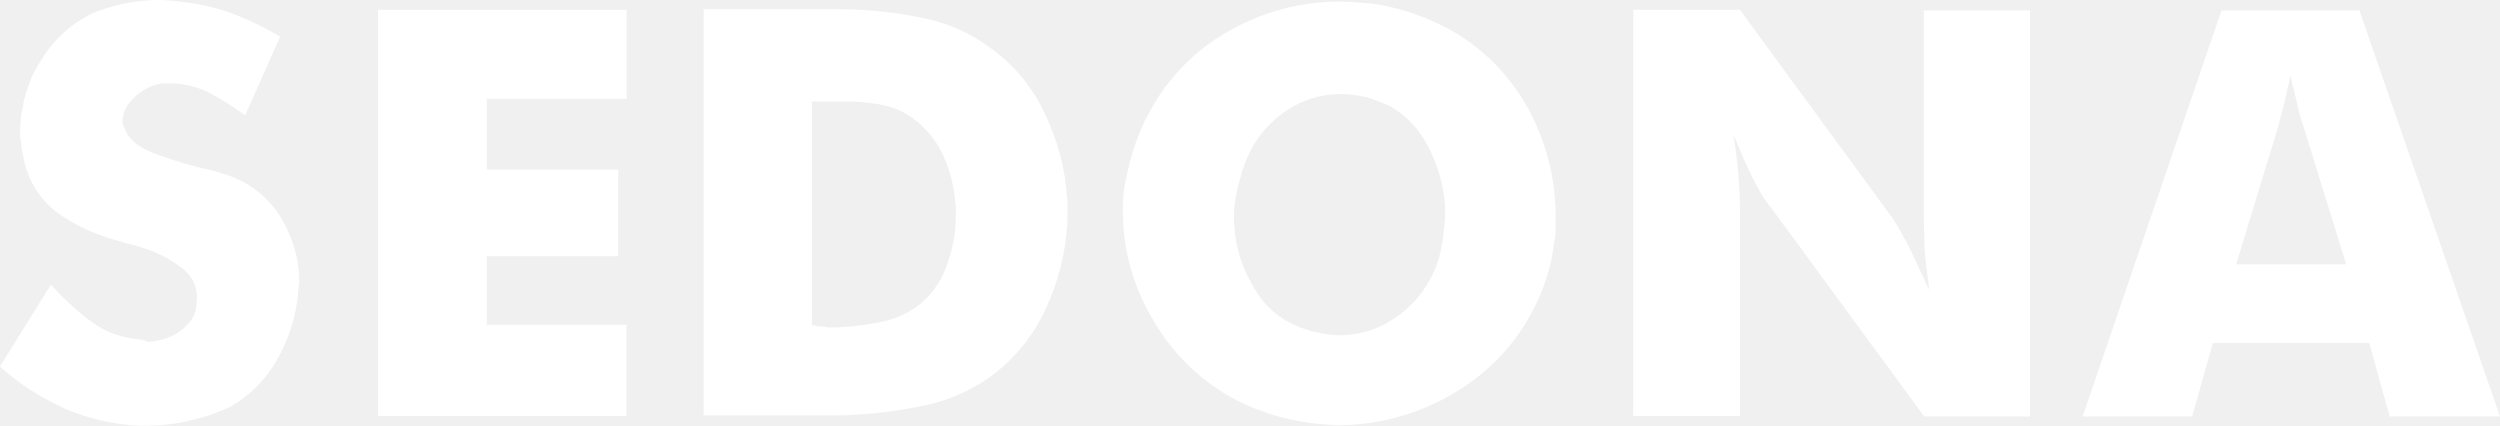
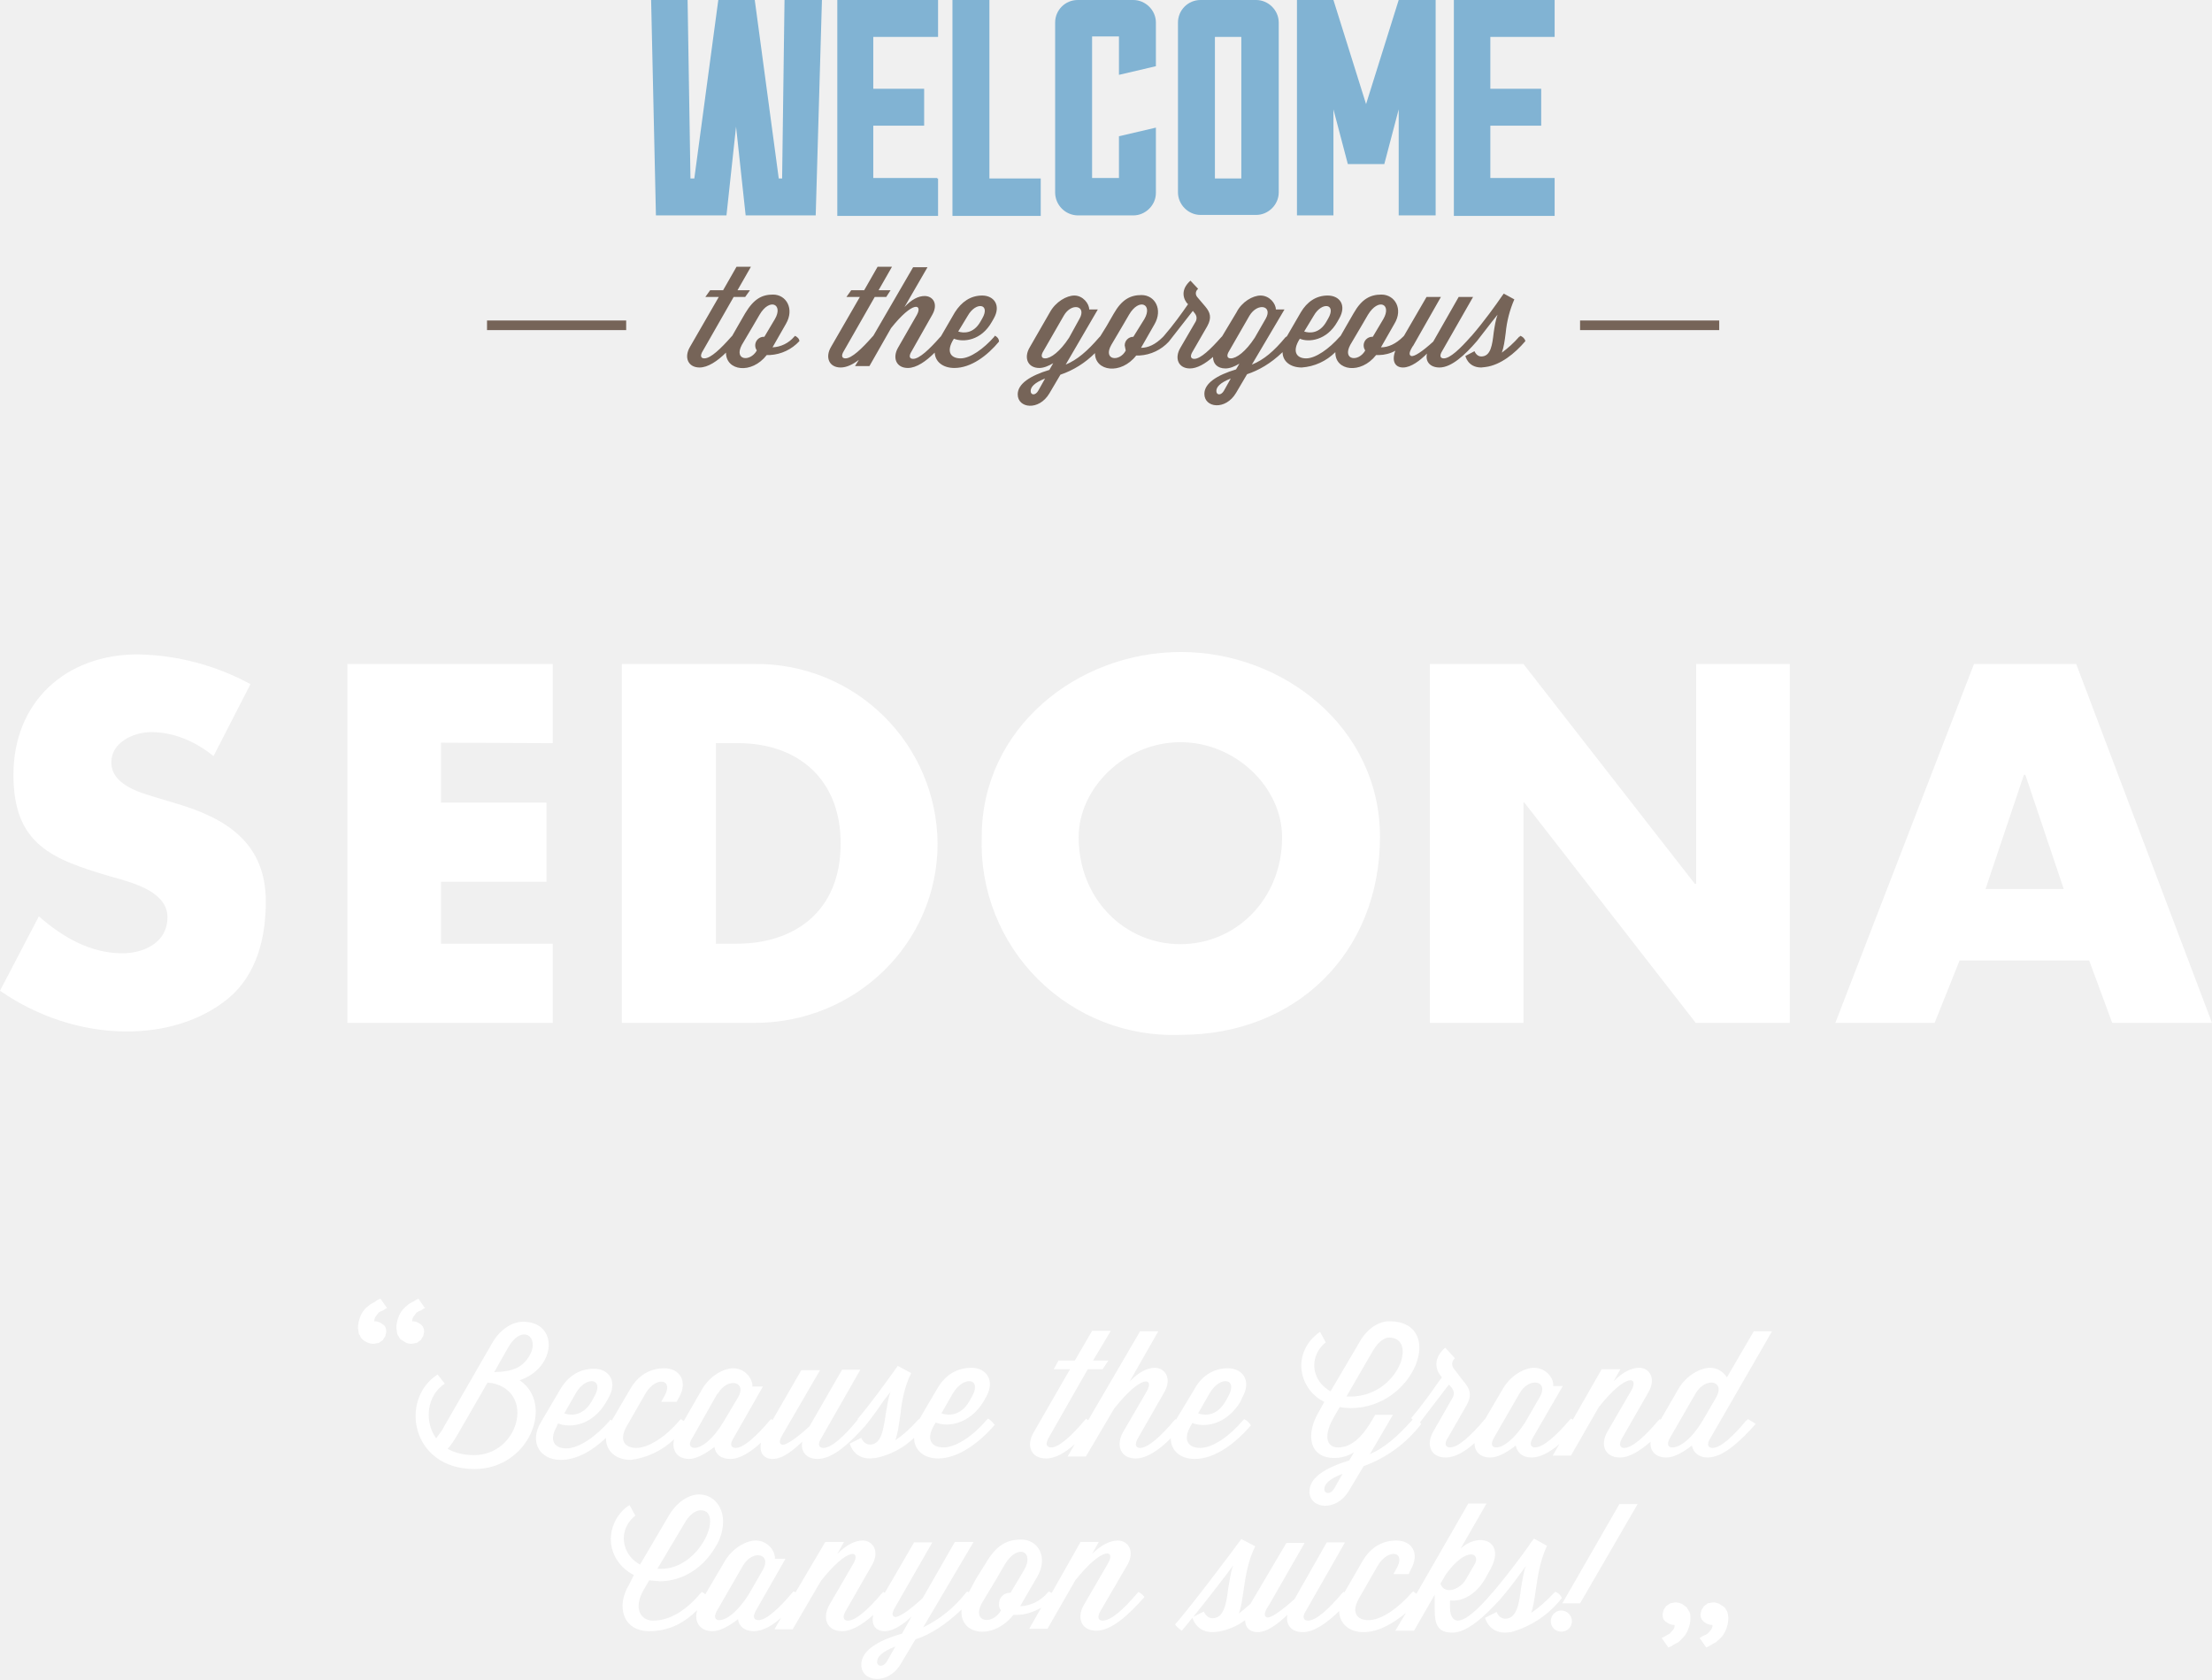
- <svg xmlns="http://www.w3.org/2000/svg" width="229" height="39" fill="none">
-   <path d="M27.32 26.64c0 .25-.05.45-.05.65-.26 2.01-.9 3.97-1.96 5.78a11.46 11.46 0 0 1-4.26 4.22c-.65.3-1.35.55-2.05.8-.7.2-1.4.4-2.1.56-.61.1-1.16.2-1.76.25-.6.05-1.16.1-1.7.1h-.6c-2.31-.1-4.62-.6-6.88-1.56-2.2-1-4.2-2.26-5.96-3.87l4.66-7.49.1.1.1.1a24.24 24.24 0 0 0 3.56 3.22c1.3.96 2.86 1.5 4.56 1.61.05 0 .1 0 .15.05.05 0 .1.05.15.05.05 0 .1 0 .15.05.05 0 .1.05.15.05.15 0 .3 0 .5-.05.15 0 .35-.05.5-.1a4.77 4.77 0 0 0 3.06-2.01c.05-.1.1-.15.1-.25.05-.1.1-.15.1-.25.1-.25.15-.5.15-.76.05-.25.05-.45.05-.65 0-1.06-.45-1.96-1.35-2.66-.9-.7-1.9-1.26-2.96-1.66-.45-.15-.85-.3-1.2-.4-.4-.1-.75-.2-1.1-.26-.05 0-.1 0-.1-.05-.05 0-.1-.05-.1-.05-1.9-.45-3.71-1.2-5.37-2.26a8.17 8.17 0 0 1-3.75-5.68c-.1-.45-.16-.85-.2-1.35-.06-.15-.06-.3-.06-.46v-.45c0-.3 0-.6.05-.95 0-.3.05-.6.15-.96.1-.75.3-1.56.6-2.31.26-.75.6-1.46 1.06-2.11A10.98 10.98 0 0 1 8.52 1.2C10.37.45 12.43 0 14.53 0c.5 0 1 .05 1.56.1.5.05 1.05.15 1.6.2 1.4.25 2.8.6 4.16 1.16 1.36.55 2.66 1.2 3.81 1.9l-3.2 7.2a28 28 0 0 0-3.31-2.07 7.95 7.95 0 0 0-3.76-.85h-.5c-.9.1-1.7.5-2.51 1.2-.75.7-1.15 1.41-1.15 2.22 0 .1 0 .25.05.35 0 .1.05.25.15.35.1.25.2.5.4.75.2.26.4.46.65.66.45.35 1.05.65 1.85.95.8.3 1.66.56 2.56.86.75.2 1.45.4 2.16.55.7.15 1.3.35 1.75.5a9.08 9.08 0 0 1 4.91 3.87c1.1 1.81 1.66 3.72 1.7 5.73v.25c-.04.25-.04.5-.1.76Zm30.07 3.11v8.35H34.63V.9H57.4v8.15H44.6v6.48h12.03v7.94H44.6v6.28h12.78Zm38.39-1.45a15.79 15.79 0 0 1-5.16 6.28 16.31 16.31 0 0 1-5.92 2.56c-2.15.45-4.3.75-6.46.85-.6.06-1.26.06-1.86.06H64.45V.85h12.58a36.98 36.98 0 0 1 7.97.9c2.06.46 3.91 1.32 5.62 2.57a15.28 15.28 0 0 1 5.06 6.03c1.2 2.52 1.9 5.08 2.05 7.7.05.24.05.44.05.7v1.5c-.15 2.82-.8 5.48-2 8.05Zm-8.22-9.2c0-.15 0-.3-.05-.45-.1-1.46-.45-2.92-1.05-4.28a8.44 8.44 0 0 0-2.56-3.31c-.8-.66-1.7-1.1-2.7-1.36-1-.25-2.01-.35-3.06-.4h-3.76v20.5c.1 0 .25 0 .4.05.15 0 .25.05.4.05.15 0 .3 0 .4.05.1 0 .25.05.35.05.4 0 .8 0 1.2-.05.46 0 .86-.05 1.2-.1 1.01-.1 2.01-.25 2.97-.5.95-.25 1.85-.7 2.6-1.2a7.85 7.85 0 0 0 2.76-3.67c.6-1.56.9-3.17.9-4.83v-.55Zm54.93 1.96c0 .4-.05.8-.15 1.2-.1.8-.2 1.61-.45 2.42a18.88 18.88 0 0 1-8.42 11.16 20.93 20.93 0 0 1-10.88 3.11c-.25 0-.55 0-.8-.05-.25 0-.5-.05-.8-.05a21.3 21.3 0 0 1-7.67-2.16 18.93 18.93 0 0 1-7.67-7.34 19.39 19.39 0 0 1-2.8-9.9c0-.5 0-1 .05-1.5.05-.51.1-1.06.25-1.57.2-1 .45-2 .8-3.06.35-1 .75-2.01 1.3-2.97a18.44 18.44 0 0 1 7.47-7.59A20.26 20.26 0 0 1 124.1.2c.5.05.95.1 1.4.1a21.14 21.14 0 0 1 8.32 3.02 18.33 18.33 0 0 1 6.42 7.13 20.36 20.36 0 0 1 2.25 9.3v1.3Zm-10.12-2.11c0-.25-.05-.46-.05-.7-.2-1.66-.7-3.27-1.5-4.83a9 9 0 0 0-3.36-3.62c-.4-.2-.76-.35-1.16-.5-.4-.15-.75-.3-1.15-.4-.4-.1-.75-.16-1.15-.2a8.87 8.87 0 0 0-6.62 1.76 9.88 9.88 0 0 0-3.5 4.97c-.06.1-.06.15-.1.25 0 .1-.06.15-.06.25l-.3 1.06c-.1.35-.15.75-.25 1.15-.05.25-.05.56-.1.8 0 .26-.05.51-.05.81v.45c0 .15 0 .3.05.46.1 2.06.75 4.02 1.9 5.88a8.08 8.08 0 0 0 4.77 3.66c.25.1.45.16.7.2l.75.16c.25.05.45.05.7.1.25 0 .45.05.7.05 2.06 0 3.91-.6 5.57-1.86a9.9 9.9 0 0 0 3.86-6.13c.1-.46.15-.86.2-1.31.05-.25.05-.55.1-.8 0-.26.05-.5.05-.76v-.9Zm43.85 19.15-14.08-19.2c-.4-.46-.75-1-1.1-1.66-.35-.65-.7-1.3-1-2.01-.26-.5-.46-1-.66-1.51a18 18 0 0 0-.6-1.36 42.83 42.83 0 0 1 .6 7.4V38.1h-9.77V.9h9.77L173.37 20c.35.56.7 1.1 1 1.71.35.6.65 1.2.95 1.86.25.5.45 1 .7 1.5.25.51.45 1.01.7 1.47l-.15-1.21-.15-1.2a18.2 18.2 0 0 1-.15-2.42c-.05-.8-.05-1.66-.05-2.51V.95h9.73v37.2h-9.73v-.05Zm42.66 0-1.86-6.69H202.7l-1.9 6.74h-10.03L203.49.95h12.63L229 38.15h-10.12v-.05ZM211.1 11.9c-.2-.6-.4-1.2-.55-1.86l-.46-1.9c-.1-.26-.15-.46-.15-.66-.05-.2-.1-.4-.1-.6l-.15.6-.15.65c-.05.1-.05.15-.05.2 0 .05 0 .15-.05.2-.1.6-.25 1.16-.4 1.71l-.45 1.66-3.76 12.31h10.08l-3.81-12.3Z" fill="#fff" />
+ <svg xmlns="http://www.w3.org/2000/svg" width="461" height="350" fill="none">
+   <path fill-rule="evenodd" clip-rule="evenodd" d="m165.7 70-.2.2a6.3 6.3 0 0 1-4.5 2.2l2.8-4.9c1.8-3.1.1-6.1-2.7-6.1-2.3 0-4 .9-5.8 3.9l-1.5 2.6-1.2 2.1-.2.2c-2.2 2.5-4.3 4.5-5.6 4.5-.7 0-1-.5-.3-1.6l6.4-11.2h2.4l1-1.4h-2.6l2.8-4.9h-3l-2.8 4.9H148l-1 1.4h2.8l-6 10.4c-1.3 2.2-.4 4.3 2 4.3 1.7 0 3.7-1.3 5.5-3.1 0 3.8 5.3 4.6 8.5.5h.7a9 9 0 0 0 6.1-2.9c0-.5-.5-.9-.9-1.1Zm-6.4.2a1.8 1.8 0 0 0-1.6 2.8v.1c-1.4 2.4-4.8 2-3.1-1.2l2.3-3.9 1.4-2.4c2.1-3.6 5-2.2 3.2.9l-2.2 3.7Zm48-.2-.1.2c-2.2 2.5-5 4.5-7 4.5-1.9 0-3-1.2-1.7-3.6l.3-.5c2 .8 5.7.4 7.9-3.5l.4-.7c1.6-2.8 0-4.8-2.4-4.8s-4.3 1.3-5.7 3.5l-2.9 5-.2.2c-2.2 2.5-4.3 4.5-5.6 4.5-.7 0-1-.5-.3-1.6l4.3-7.6c1.3-2.3.1-3.9-1.6-3.9-1.3 0-2.7.7-4.2 2.3l4.8-8.3h-3L182 70l-.2.2c-2.2 2.5-4.3 4.5-5.6 4.5-.7 0-1-.5-.3-1.6l6.4-11.2h2.4l.9-1.4h-2.5l2.8-4.9h-3l-2.8 4.9h-2.7l-1 1.4h2.8l-6 10.4c-1.3 2.2-.4 4.3 2 4.3 1.2 0 2.5-.6 3.8-1.6l-.8 1.3h3l4.5-7.9c4.6-5.8 6.6-5 5.4-2.8l-3.9 6.8c-1.3 2.2-.4 4.3 2 4.3 1.8 0 3.8-1.4 5.6-3.2.1 1.9 1.7 3.2 4.1 3.2 3.5 0 6.9-2.6 9.3-5.5 0-.6-.4-1-.8-1.2Zm-5.6-4.2c1.7-3 4.8-2.5 3 .6l-.4.7c-1.4 2.4-3.4 2.4-4.6 2l2-3.3Zm115 4.4.1-.2c.5.1 1 .6 1.1 1.1-2.2 2.6-5.2 5-8.3 5.4l-.9.1c-2.8 0-3.3-2.4-3.3-2.4l1.9-1s.4 1.1 1.4 1.1c2 0 2.3-2.4 2.6-5 .2-1.3.4-2.6.8-3.7l-1.2 1.5-3.1 4c-2.5 2.9-5.3 5.5-7.8 5.5-2 0-3-1.3-2.6-2.9-1.4 1.4-3.3 2.9-5 2.9-1.7 0-2.4-1.4-1.6-3.5-1 .6-2.4.9-3.3.9h-.7c-3.2 4.1-8.6 3.3-8.5-.6a11 11 0 0 1-7 3.2c-2.4 0-4-1.3-4-3.2-2.5 2.4-5 3.8-7.4 4.6l-2.3 3.9c-2.2 3.7-6.6 3.1-6.6.2 0-2.2 2.6-3.9 6.6-5.1l.7-1.2c-1 .6-2 1-2.9 1-1.7 0-2.6-1-2.6-2.4-1.6 1.4-3.3 2.4-4.8 2.4-2.4 0-3.3-2.1-2-4.3l3.2-5.5c.3-.6.2-1.2-.2-1.7l-.4-.5-5 6.4a9 9 0 0 1-6.1 2.9h-.7c-3.2 4.1-8.6 3.3-8.6-.5a18.6 18.6 0 0 1-7.2 4.5l-2.3 3.9c-2.2 3.7-6.6 3.1-6.6.2 0-2.2 2.6-3.9 6.6-5.1l.8-1.4c-1 .6-2 1-2.9 1-2.4 0-3.3-2.1-2-4.3l4.2-7.3c1.2-2.2 3.5-3.5 5.1-3.5 1.8 0 3.1 1.7 3.1 2.9h1.8L222.1 76c2.4-1 4.5-2.8 7-5.7l.2-.2 1.3-2.1 1.5-2.6c1.7-3 3.5-3.9 5.8-3.9 2.8 0 4.5 3 2.7 6.1l-2.8 4.9c1.5 0 3-.7 4.5-2.2l.2-.2c2-2.3 3.8-4.8 5.1-6.7l-.3-.3c-1-1.4-.9-3.1.8-4.6l1.6 1.7c-.6.5-.6 1.2-.2 1.7l1.7 2c1 1.2 1.4 2.3.4 4.1l-3 5.2c-.7 1.1-.4 1.6.3 1.6 1.3 0 3.4-2 5.6-4.5l.2-.2 3-5c1.1-2.2 3.4-3.5 5-3.5 1.9 0 3.2 1.7 3.2 2.9h1.8L260.9 76c2.5-1 4.6-2.8 7-5.7l.3-.2 2.9-5c1.3-2.2 3.2-3.5 5.6-3.5 2.5 0 4 2 2.4 4.8l-.4.7c-2.2 3.9-6 4.3-7.8 3.5l-.3.5c-1.3 2.4-.2 3.6 1.6 3.6 2 0 4.8-2 7-4.5l.2-.2 1.2-2.1 1.5-2.6c1.7-3 3.5-3.9 5.8-3.9 2.8 0 4.6 3 2.7 6.1l-2.8 4.9c1.5 0 3.1-.7 4.6-2.2l.2-.2 4.7-8.1h3l-5.8 10.2-.1.1c-.4.7-1 1.7-.3 2 .6.2 2.3-.9 4.6-3l5.3-9.3h3l-6.4 11.2c-.7 1.1-.4 1.6.3 1.6 1.3 0 3.4-2 5.6-4.5l.2-.2c2.6-3 5.1-6.5 6.4-8.4l.3-.4 2.2 1.2a22.9 22.9 0 0 0-1.8 7c-.2 1.6-.4 3-.8 4.1a22 22 0 0 0 3.6-3.3Zm-39.9-3.8c1.8-3.1-1.3-3.6-3-.6l-2 3.3c1.2.4 3.2.4 4.6-2l.4-.7Zm-62 15.1c0 .9 1 1 1.6-.1l1.4-2.5c-2.3.9-3 1.8-3 2.6Zm2.7-8.4c-.7 1.1-.4 1.6.3 1.6 1.2 0 3.1-1.4 5-4.3l2.2-4c1.5-2.7-1.7-3.4-3.3-.6l-4.2 7.3Zm18.7-2.9 2.3-3.7c1.8-3.1-1.1-4.5-3.2-.9l-1.4 2.4-2.3 3.9c-1.8 3.2 1.7 3.6 3 1.2V73l-.2-1c0-1 .8-1.8 1.8-1.8Zm17.3 11.3c0 .9 1 1 1.6-.1l1.4-2.5c-2.3.9-3 1.8-3 2.6Zm2.7-8.4c-.7 1.1-.4 1.6.3 1.6 1.2 0 3.1-1.4 5-4.3l2.3-4c1.5-2.7-1.7-3.4-3.4-.6l-4.2 7.3Zm29.8-2.9h.1l2.2-3.7c1.8-3.1-1-4.5-3.2-.9l-1.4 2.4-2.3 3.9c-1.7 3.2 1.7 3.6 3.1 1.2V73a1.8 1.8 0 0 1 1.5-2.8Zm-155.5-3.4h-29v2h29v-2Zm198.8 0h29v2h-29v-2Z" fill="#766458" />
+   <path fill-rule="evenodd" clip-rule="evenodd" d="M163.5 0h7.8L170 44.9h-14.6l-2-18.5-2 18.5h-14.7l-1-44.9h7.6l.6 37.2h.8L149.7 0h7.6l5 37.2h.7l.5-37.2Zm32 37.2V45h-21V0h21v7.7H182v10.8h10.6v7.7h-10.6v10.9h13.3v.1Zm21.4 7.8v-7.8h-10.7V0h-7.7v45H217Zm16.3-16.6 7.7-1.8v13.6c0 2.6-2.2 4.7-4.7 4.7h-11.6a4.8 4.8 0 0 1-4.7-4.7V4.7c0-2.6 2.1-4.7 4.7-4.7h11.6c2.5 0 4.7 2.1 4.7 4.7v9.1l-7.7 1.8v-8h-5.6v29.5h5.6v-8.7Zm33.3-23.7c0-2.6-2.2-4.7-4.7-4.7h-11.6a4.7 4.7 0 0 0-4.7 4.7v35.4c0 2.5 2.1 4.7 4.7 4.7h11.6c2.5 0 4.7-2.1 4.7-4.7V4.7Zm-13.3 3h5.5v29.5h-5.5V7.7ZM291.5 0h7.7v44.9h-7.7V22.8l-3 11.4h-7.6l-3-11.4v22.1h-7.6V0h7.6l6.8 21.7L291.5 0ZM324 45V37.1h-13.4V26.2h10.6v-7.7h-10.6V7.7H324V0h-21v45h21Z" fill="#81B3D3" />
+   <path fill-rule="evenodd" clip-rule="evenodd" d="M246.1 215.7c24 0 41.5-17.1 41.5-41.3 0-22.6-20-38.5-41.5-38.5-21.6 0-41.5 15.9-41.5 38.5a39.9 39.9 0 0 0 41.5 41.3Zm-.1-18.9c-11.6 0-21.2-9.4-21.2-22.3 0-10.3 9.7-19.8 21.2-19.8 11.6 0 21.2 9.5 21.2 19.8 0 12.9-9.6 22.3-21.2 22.3ZM31.5 152.6c4.8 0 9.3 2 13 5l7.7-15a51 51 0 0 0-23.5-6.2c-15 0-25.9 9.9-25.9 25.1 0 14.5 8 17.6 20.3 21.2l.7.2c4.3 1.2 11.1 3.1 11.1 8.3 0 5.2-4.8 7.5-9.4 7.5-6.7 0-12.5-3.4-17.4-7.7L0 206.5c7.6 5.3 17 8.5 26.4 8.5 7.5 0 15.3-2 21.3-7 5.9-5 7.7-12.7 7.7-20.1 0-12.1-8.1-17.3-18.6-20.4l-5-1.5c-3.3-1-8.6-2.7-8.6-7.1 0-4.2 4.7-6.3 8.3-6.3Zm60.4 14.7v-12.5l23.3.1v-16.5H72.4v74.8h42.8v-16.5H91.9v-12.9h22v-16.5h-22Zm37.7-28.9h27.7a37.7 37.7 0 0 1 38.1 37.4c0 21-17.3 37.4-38 37.4h-27.8v-74.8Zm19.6 58.3h4.4c11.6 0 21.6-6.4 21.6-20.9 0-13.4-8.9-20.9-21.4-20.9h-4.6v41.8ZM298 138.4h19.5l35.7 45.8h.3v-45.8H373v74.8h-19.6l-35.7-45.9h-.2v45.9H298v-74.8Zm105.2 74.8 5.2-13h27l4.8 13H461l-28.3-74.8h-21.3l-28.9 74.8h20.7Zm18.7-51.7h.2l8 23.8h-16.3l8-23.8ZM80.5 277.6l-.2.9-.5.8-.8.6-1.1.2c-.5 0-1-.1-1.4-.3-.4-.2-.8-.4-1-.7-.3-.2-.4-.5-.5-.8l-.2-.2-.2-1.3c0-.9.2-1.6.5-2.4a5 5 0 0 1 1.3-1.9l.9-.7.9-.5.4-.3a2 2 0 0 1 .4-.2l.3-.1 1.4 2h-.2l-.6.4a4 4 0 0 0-1 .5l-.6.8c-.2.3-.3.6-.3 1 .7 0 1.2.2 1.7.6.6.3.8.9.8 1.6Zm7.9 0-.2.9-.5.8-.8.6-1.1.2c-.5 0-1-.1-1.3-.3l-1.1-.7-.6-1-.2-1.3c0-.9.2-1.6.5-2.4a5 5 0 0 1 1.3-1.9l.8-.7.9-.5c.2 0 .3-.2.5-.3a2 2 0 0 1 .4-.2l.2-.1 1.4 2h-.2l-.6.4a4 4 0 0 0-1 .5l-.6.8c-.2.3-.3.6-.3 1 .7 0 1.2.2 1.7.6.5.3.8.9.8 1.6ZM364 296.1l.3-.3 1 .6.6.4c-3.2 3.6-6.8 7-10 7-1.8 0-3-1-3.3-2.5-1.9 1.5-3.8 2.5-5.3 2.5-2.3 0-3.5-1.4-3.3-3.3-2.2 1.9-4.4 3.3-6.4 3.3-3.1 0-4.2-2.6-2.6-5.4l5-8.6c1.6-2.8-1-3.8-6.8 3.5l-5.8 10.1h-3.8l1.4-2.4c-2 1.7-4 2.8-5.8 2.8-1.9 0-3-1-3.3-2.5-1.9 1.5-3.8 2.5-5.3 2.5-2.2 0-3.3-1.3-3.3-3-2 1.8-4.1 3-6 3-3.1 0-4.2-2.6-2.6-5.4l4-7c.5-.8.3-1.6-.2-2.2l-.5-.6-.5.6-5.5 7.2v.2l.2.2a26.5 26.5 0 0 1-12 8.8l-3 5c-2.7 4.7-8.3 3.9-8.3.3 0-2.9 3.2-4.9 8.3-6.5l1-1.7a7.7 7.7 0 0 1-4.1 1.2c-5.4 0-6-5.1-3.2-9.7l1.1-2a8.5 8.5 0 0 1-4.8-7.5c0-2.6 1.2-5.2 3.9-7.1l1.2 2.2a6.1 6.1 0 0 0-2.4 4.8c0 2.1 1.2 4.2 3.4 5.4l6-10.2c1.6-2.9 4.1-4.4 6.2-4.4 12 0 5.5 18.1-8 18.1a15 15 0 0 1-2.3-.2l-1.1 1.9c-2.3 3.9-1.8 6.5.8 6.5 3 0 5.3-2.6 7.3-6.1l.4-.7h3.7l-4.8 8.2c3-1.3 5.7-3.6 8.9-7.2l-.3-.3c2.2-2.6 4.2-5.4 5.8-7.7l.6-.8-.3-.4c-1.3-1.7-1.2-3.9 1-5.8l2 2.2c-.7.7-.7 1.5-.2 2.2l2 2.6c1.3 1.5 1.9 2.8.6 5.1l-3.8 6.6c-1 1.5-.4 2.1.4 2.1 1.7 0 4.4-2.5 7.1-5.7l.2-.2 3.7-6.3c1.6-2.8 4.5-4.4 6.5-4.4 2.5 0 4.2 2.2 4 3.8h2l-6.2 10.7c-.9 1.5-.4 2.1.4 2.1 1.7 0 4.5-2.5 7.2-5.7l.3-.3.4.2 6-10.5h3.9l-1.4 2.5c1.9-1.9 3.7-2.8 5.3-2.8 2.1 0 3.6 2.1 2 5l-5.5 9.6c-.9 1.5-.4 2.1.4 2.1 1.7 0 4.4-2.5 7.1-5.7l.3-.3.2.1 3.7-6.4c1.6-2.8 4.6-4.4 6.6-4.4 1.6 0 2.8.9 3.5 2l5.6-9.6h3.8l-12.8 22.2c-1 1.5-.4 2.1.4 2.1 1.7 0 4.4-2.5 7-5.7Zm-74.5-17.3c-1 0-2.3.9-3.4 2.8l-5.5 9.5h.8c10 0 14.2-12.3 8.1-12.3ZM276 310.4c0 1 1.3 1.2 2.1-.2l1.7-3c-2.9 1.1-3.8 2.2-3.8 3.2Zm35.8-8.7c1.5 0 3.8-1.7 6.1-5.3l3-5.2c2-3.4-2.2-4.3-4.2-.8l-5.3 9.2c-.9 1.5-.4 2.1.4 2.1Zm36.7 0c1.6 0 4-1.7 6.3-5.5l2.9-5c1.9-3.4-2.2-4.3-4.3-.8l-5.3 9.2c-.9 1.5-.4 2.1.4 2.1ZM109 275.5c7.5 0 7 9.6-.7 12.2 7.3 4.9 2 18.5-9.4 18.5-13.3 0-15.7-14.6-7.7-19.7l1.5 1.9c-3.7 2.4-4.4 7.8-1.8 11.4l1.3-1.8.2-.4 10.2-17.7c1.7-2.9 4.2-4.4 6.4-4.4ZM93.3 302c1.5.8 3.2 1.3 5.5 1.3 9.3 0 12.8-13.1 3.8-15l-1-.1-6.4 11.1c-.6 1-1.2 1.9-1.9 2.7Zm12.7-21.3-3 5.3c3.8-.1 6-.9 7.5-3.7 1.9-3.6-1.6-6.4-4.5-1.6Zm37.6 23.4c-2.5 0-3.7-1.9-3.1-4.1a16.2 16.2 0 0 1-9 4.3c-3.3 0-5.3-2-5.2-4.6-2.7 2.6-6.1 4.6-9.4 4.6-4.5 0-6.6-3.8-4.2-7.8l4-6.8c1.6-2.8 4-4.4 7.1-4.4 3.1 0 5 2.6 3 6.1l-.5.9c-2.9 4.9-7.5 5.4-10 4.4l-.3.7c-1.7 3-.3 4.5 2 4.5 2.7 0 6.2-2.5 9-5.7l.2-.3.2.1.1.1 3.8-6.5c1.6-2.8 4-4.4 7.2-4.4 3 0 5 2.6 3 6.1l-.5.9h-3.2l.5-.9c2.4-3.9-1.6-4.6-3.8-.8l-3.9 6.8c-1.7 3-.3 4.5 2 4.5 2.7 0 6.3-2.5 9-5.7l.3-.3.6.4 3.8-6.6c1.6-2.8 4.5-4.4 6.5-4.4 2.5 0 4.1 2.2 4 3.8h2.2l-6.1 10.7c-1 1.5-.4 2.1.4 2.1 1.7 0 4.4-2.5 7.1-5.7l.3-.3.2.1.1.1 6-10.4h3.9l-7.5 12.9c-.5.9-1.4 2.2-.5 2.6.7.3 3-1.2 5.8-3.8l6.8-11.8h3.8l-8.1 14.2c-1 1.5-.4 2.1.4 2.1 1.7 0 4.4-2.5 7-5.7l.2-.2-.1-.1c2.8-3.3 5.6-7.2 7.4-9.7l1-1.4 2.8 1.5c-1.5 3-2 6.2-2.3 9-.3 2-.5 3.6-1 5 1.5-1 3.2-2.5 4.6-4.1l.3-.3h.1l3.7-6.3c1.6-2.8 4-4.4 7.2-4.4 3 0 5 2.6 3 6.1l-.5.9c-3 4.9-7.6 5.4-10 4.4l-.4.7c-1.7 3-.3 4.5 2 4.5 2.7 0 6.3-2.5 9-5.7l.3-.3c.5.2 1 .8 1.4 1.3-3.1 3.6-7.5 7-11.8 7-3 0-5-1.8-5-4.3a16.2 16.2 0 0 1-8 4.2h-.1l-1.1.1c-3.5 0-4.2-3.1-4.2-3.1l2.4-1.2s.5 1.4 1.8 1.4c2.4 0 2.8-3.1 3.3-6.4.3-1.6.5-3.3 1-4.6l-1.4 1.8a80 80 0 0 1-3.8 5.2c-3.2 3.6-6.8 7-10 7-2.4 0-3.6-1.6-3.2-3.6-1.8 1.7-4 3.6-6.2 3.6-1.9 0-2.8-1.4-2.4-3.4-2.2 2-4.4 3.4-6.4 3.4s-3.1-1-3.3-2.5c-2 1.5-3.8 2.5-5.3 2.5Zm58.9-12.9c2.3-3.9-1.6-4.6-3.9-.8l-2.4 4.2c1.4.5 4 .6 5.8-2.5l.5-.9Zm-53-.7-5.2 9.2c-1 1.5-.4 2 .4 2.1 1.5 0 3.8-1.7 6-5.3l3.1-5.2c2-3.4-2.2-4.3-4.2-.8Zm-25.7.7c2.3-3.9-1.6-4.6-3.8-.8l-2.4 4.2c1.4.5 3.9.6 5.7-2.5l.5-.9ZM249 304.1c4.3 0 8.6-3.4 11.7-7-.3-.5-.9-1.1-1.4-1.3l-.3.3c-2.7 3.2-6.2 5.7-8.9 5.7-2.3 0-3.7-1.5-2-4.5l.4-.7c2.4 1 7 .5 10-4.4l.4-.9c2-3.5.1-6.1-3-6.1-3 0-5.5 1.6-7 4.4l-3.8 6.3-.1-.1-.3.3c-2.7 3.2-5.4 5.7-7.1 5.7-.8 0-1.3-.6-.4-2.1l5.5-9.6c1.6-2.9 0-5-2-5-1.6 0-3.4.9-5.3 2.9l6-10.5h-3.8L226.8 296l-.2-.1-.2-.2-.3.3c-2.7 3.2-5.4 5.7-7 5.7-.9 0-1.4-.6-.5-2.1l8.1-14.2h3.1l1.2-1.8h-3.2l3.7-6.2h-3.9l-3.6 6.2h-3.4l-1 1.8h3.4l-7.6 13.2c-1.6 2.8-.5 5.4 2.6 5.4 2 0 4-1.2 6-3l-1.5 2.6h3.8l5.9-10c5.8-7.3 8.4-6.4 6.8-3.6l-5 8.6c-1.5 2.8-.4 5.4 2.7 5.4 2.3 0 4.9-1.8 7.3-4.2 0 2.5 1.9 4.3 5 4.3Zm3.1-13.7c2.2-3.8 6.1-3.1 3.8.8l-.5.9c-1.8 3.1-4.3 3-5.7 2.5l2.4-4.2Zm-14.8 41.4-.3.3c-2.7 3.2-5.4 5.7-7.2 5.7-.8 0-1.3-.6-.4-2.1l5.6-9.6c1.6-2.9 0-5-2-5-1.6 0-3.5.9-5.4 2.8l1.4-2.5h-3.8l-6 10.6-.3-.1-.3-.2-.3.3a7.8 7.8 0 0 1-5.7 2.8l3.6-6.2c2.3-4 .2-7.7-3.4-7.7-3 0-5.2 1.2-7.4 5l-2 3.2-1.5 2.8-.2-.1-.1-.1-.3.3a25.2 25.2 0 0 1-8.9 7.2l10.5-17.8H199l-6.7 11.7c-2.9 2.7-5.2 4.2-5.9 3.9-.9-.4 0-1.7.5-2.6l7.4-12.9h-3.8l-6.1 10.5-.2-.1-.1-.1-.3.3c-2.7 3.2-5.4 5.7-7.1 5.7-.8 0-1.3-.6-.4-2.1l5.5-9.6c1.6-2.9 0-5-2-5-1.6 0-3.4.9-5.3 2.8l1.4-2.5H172l-6.2 10.5-.4-.2-.3.3c-2.7 3.2-5.4 5.7-7 5.7-.9 0-1.4-.6-.5-2.1l6.1-10.7h-2.2c.1-1.6-1.5-3.8-4-3.8-2 0-4.9 1.6-6.5 4.4l-4 6.8-.7-.5-.3.3c-2.7 3.2-6.1 5.7-9.9 5.7-2.6 0-4.2-2.6-1.9-6.5l1.1-1.9 2.2.2c4 0 8.7-2.1 11.7-7.3a10 10 0 0 0 1.5-5.1c0-3.4-2.2-5.7-5-5.7-2.1 0-4.6 1.5-6.3 4.4l-6 10.2a6.2 6.2 0 0 1-3.4-5.4c0-1.8.8-3.5 2.4-4.8l-1.2-2.2a8.6 8.6 0 0 0-3.9 7.1c0 3 1.7 5.9 4.8 7.5l-1 2c-2.8 4.6-1.2 9.7 4.2 9.7 4.3 0 7.5-1.9 10-4.4-.7 2.4.5 4.4 3.2 4.4 1.5 0 3.4-1 5.3-2.5.2 1.5 1.4 2.5 3.3 2.5 1.8 0 3.8-1.1 5.7-2.8l-1.4 2.4h3.8l5.9-10.1c5.8-7.3 8.4-6.3 6.7-3.5l-5 8.6c-1.5 2.8-.4 5.4 2.7 5.4 2 0 4.3-1.4 6.5-3.4-.5 2.1.5 3.4 2.4 3.4 1.8 0 4-1.5 5.6-3.1l-2 3.6c-5.2 1.5-8.5 3.6-8.5 6.5 0 3.6 5.6 4.4 8.3-.3l3-5c3.1-1 6.2-3 9.6-6.2-.5 5.3 6.5 6.5 10.8 1.1h.8c1.4 0 3.3-.5 5-1.5l-2.5 4.4h3.8l5.8-10.1c5.8-7.3 8.5-6.3 6.8-3.5l-5 8.6c-1.6 2.8-.5 5.4 2.6 5.4 3.2 0 6.8-3.4 10-7-.1-.3-.8-.9-1.3-1.1Zm-94.7-14.2c1-1.9 2.4-2.8 3.4-2.8 1.4 0 2 .9 2 2.3 0 3.5-4.2 9.9-10.2 9.9h-.8l5.6-9.4Zm13.4 14.8c-2.3 3.6-4.6 5.3-6.1 5.3-.8 0-1.3-.6-.4-2.1l5.3-9.2c2-3.5 6.1-2.6 4.2.8l-3 5.2Zm28.9 13.8c-.8 1.4-2.1 1.2-2.1.2s.9-2.1 3.8-3.2l-1.7 3Zm25.7-14.2h-.2c-1.2 0-2.2 1-2.2 2.3 0 .5 0 .9.4 1.3v.1c-1.8 3.1-6.1 2.5-4-1.5l3-5 1.8-3.1c2.7-4.5 6.3-2.7 4 1.2l-2.8 4.7Zm113.5-.2c.5.1 1.2.7 1.4 1.3a20.3 20.3 0 0 1-10.6 7.1l-1.2.1c-3.5 0-4.2-3.1-4.2-3.1l2.4-1.2s.5 1.4 1.8 1.4c2.4 0 2.9-3.1 3.3-6.4.3-1.6.5-3.3 1-4.6l-1.3 1.8a79.6 79.6 0 0 1-4 5.1c-3.3 3.6-6.9 7-10 7-3.1 0-3.7-1.7-3.7-4.9v-3l-4.3 7.5h-3.9l2.2-3.7c-2.8 2.3-5.8 4-8.9 4-3 0-5-1.9-5-4.4-2.6 2.5-5.2 4.4-7.6 4.4-2.4 0-3.6-1.6-3.2-3.6-1.8 1.7-4.1 3.6-6.2 3.6-1.7 0-2.6-1-2.6-2.5a13.1 13.1 0 0 1-5.6 2.4l-1.2.1c-3.1 0-4-2.4-4.2-3a90 90 0 0 1-2.2 2.7l-.3-.2c-.4-.4-.9-.7-1.1-1.1 3.5-4 12.2-15.6 13.8-17.8l2.9 1.5c-1.5 3-2 6.2-2.4 9-.3 2-.5 3.6-1 5l1-.8 1.4-1.2 7.5-12.7h3.8l-7.4 12.9c-.6.9-1.4 2.2-.5 2.6.7.3 2.9-1.2 5.8-3.8l6.7-11.8h3.8l-8.1 14.2c-1 1.5-.4 2.1.4 2.1 1.7 0 4.4-2.5 7.1-5.7l.3-.3.2.1 3.7-6.4c1.6-2.8 4-4.4 7.1-4.4 3.2 0 5 2.6 3 6.1l-.4.9h-3.2l.5-.9c2.4-3.9-1.6-4.6-3.8-.8l-3.9 6.8c-1.7 3-.3 4.5 2 4.5 2.7 0 6.2-2.5 9-5.7l.3-.3.7.5 10.8-18.8h3.8l-5.4 9.4c3.9-3.6 9.6-1.6 6.1 4.5l-1 1.8c-1.8 3.1-4.6 4.8-7.3 4.5v1.6c0 1.8.8 2.6 1.6 2.6 1.7 0 4.4-2.5 7.1-5.7l.3-.3c2.8-3.3 5.7-7.2 7.5-9.7.3-.6.7-1 1-1.4l2.7 1.5c-1.4 3-1.9 6.2-2.3 9-.3 2-.5 3.6-1 5 1.5-1 3.2-2.5 4.7-4.1l.3-.3Zm-75.4 5.2 2.2-1.1s.5 1.4 1.8 1.4c2.4 0 2.9-3.1 3.3-6.4.3-1.6.5-3.3 1-4.6-1 1.4-5.3 7-8.3 10.7Zm52.6-8.8-1.1 1.9c.9 2.5 4.2 1.1 5.3-.9l1.8-3.1c1.4-2.3-1.6-4-6 2.1Zm24 7.5c-1.1 0-2.1 1-2.1 2.2 0 1.2.9 2.2 2.2 2.2 1.2 0 2.2-.9 2.2-2.2 0-1.2-1-2.2-2.2-2.2Zm4-1.5h-3.7l11.9-20.7h3.8l-12 20.7Zm25.3 1.4-.2.9c0 .7.3 1.3.8 1.6.5.4 1 .6 1.7.6 0 .4-.1.7-.3 1l-.7.8a4 4 0 0 1-1 .5 3.7 3.7 0 0 1-.7.4l1.4 2 .2-.1a2 2 0 0 0 .4-.2l.5-.3.9-.5.8-.7a5 5 0 0 0 1.3-1.9c.3-.8.5-1.5.5-2.4a5 5 0 0 0-.2-1.3l-.1-.2-.5-.8-1.1-.7c-.4-.2-.8-.3-1.3-.3l-1.1.2-.8.6-.5.8Zm-7.9 0-.2.9c0 .7.2 1.3.8 1.6.5.4 1 .6 1.7.6 0 .4 0 .7-.3 1l-.7.8-.9.5a3 3 0 0 1-.8.4l1.4 2 .2-.1a2 2 0 0 0 .5-.2l.4-.3 1-.5.7-.7a5 5 0 0 0 1.3-1.9c.3-.8.5-1.5.5-2.4 0-.5 0-.9-.2-1.3l-.6-1-1-.7c-.5-.2-.9-.3-1.4-.3l-1 .2-.9.6-.5.8Z" fill="#fff" />
</svg>
